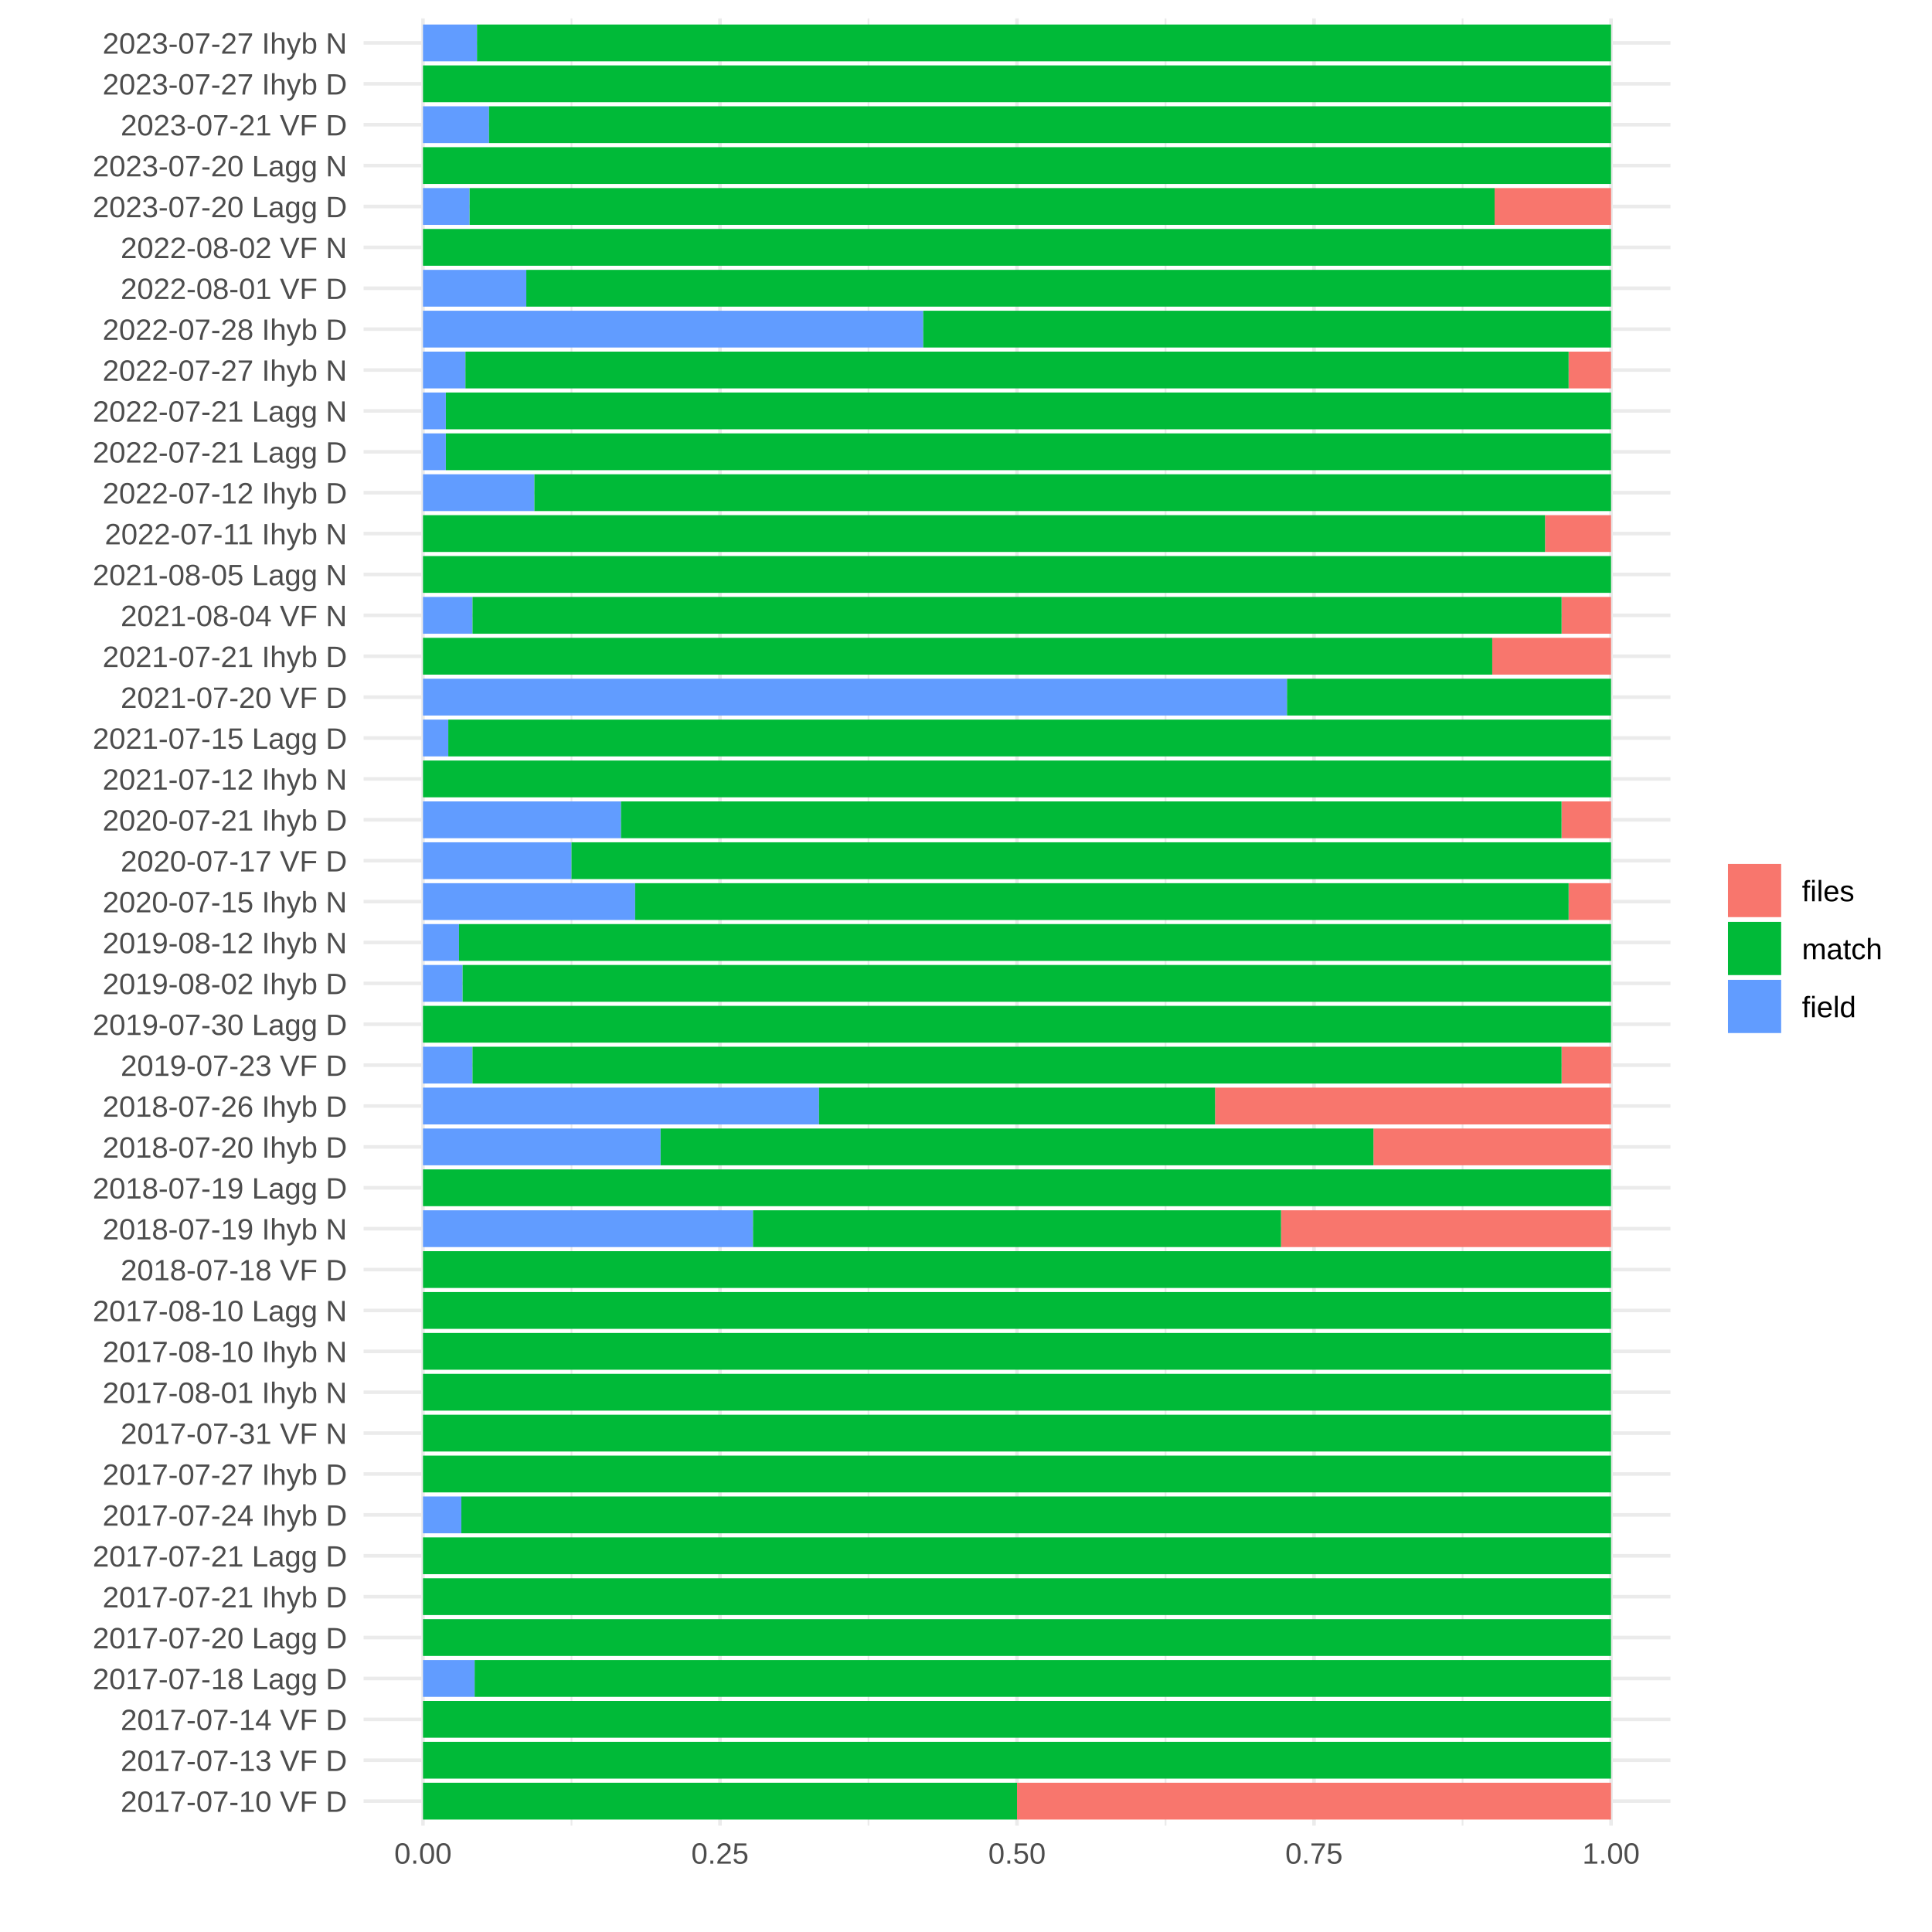
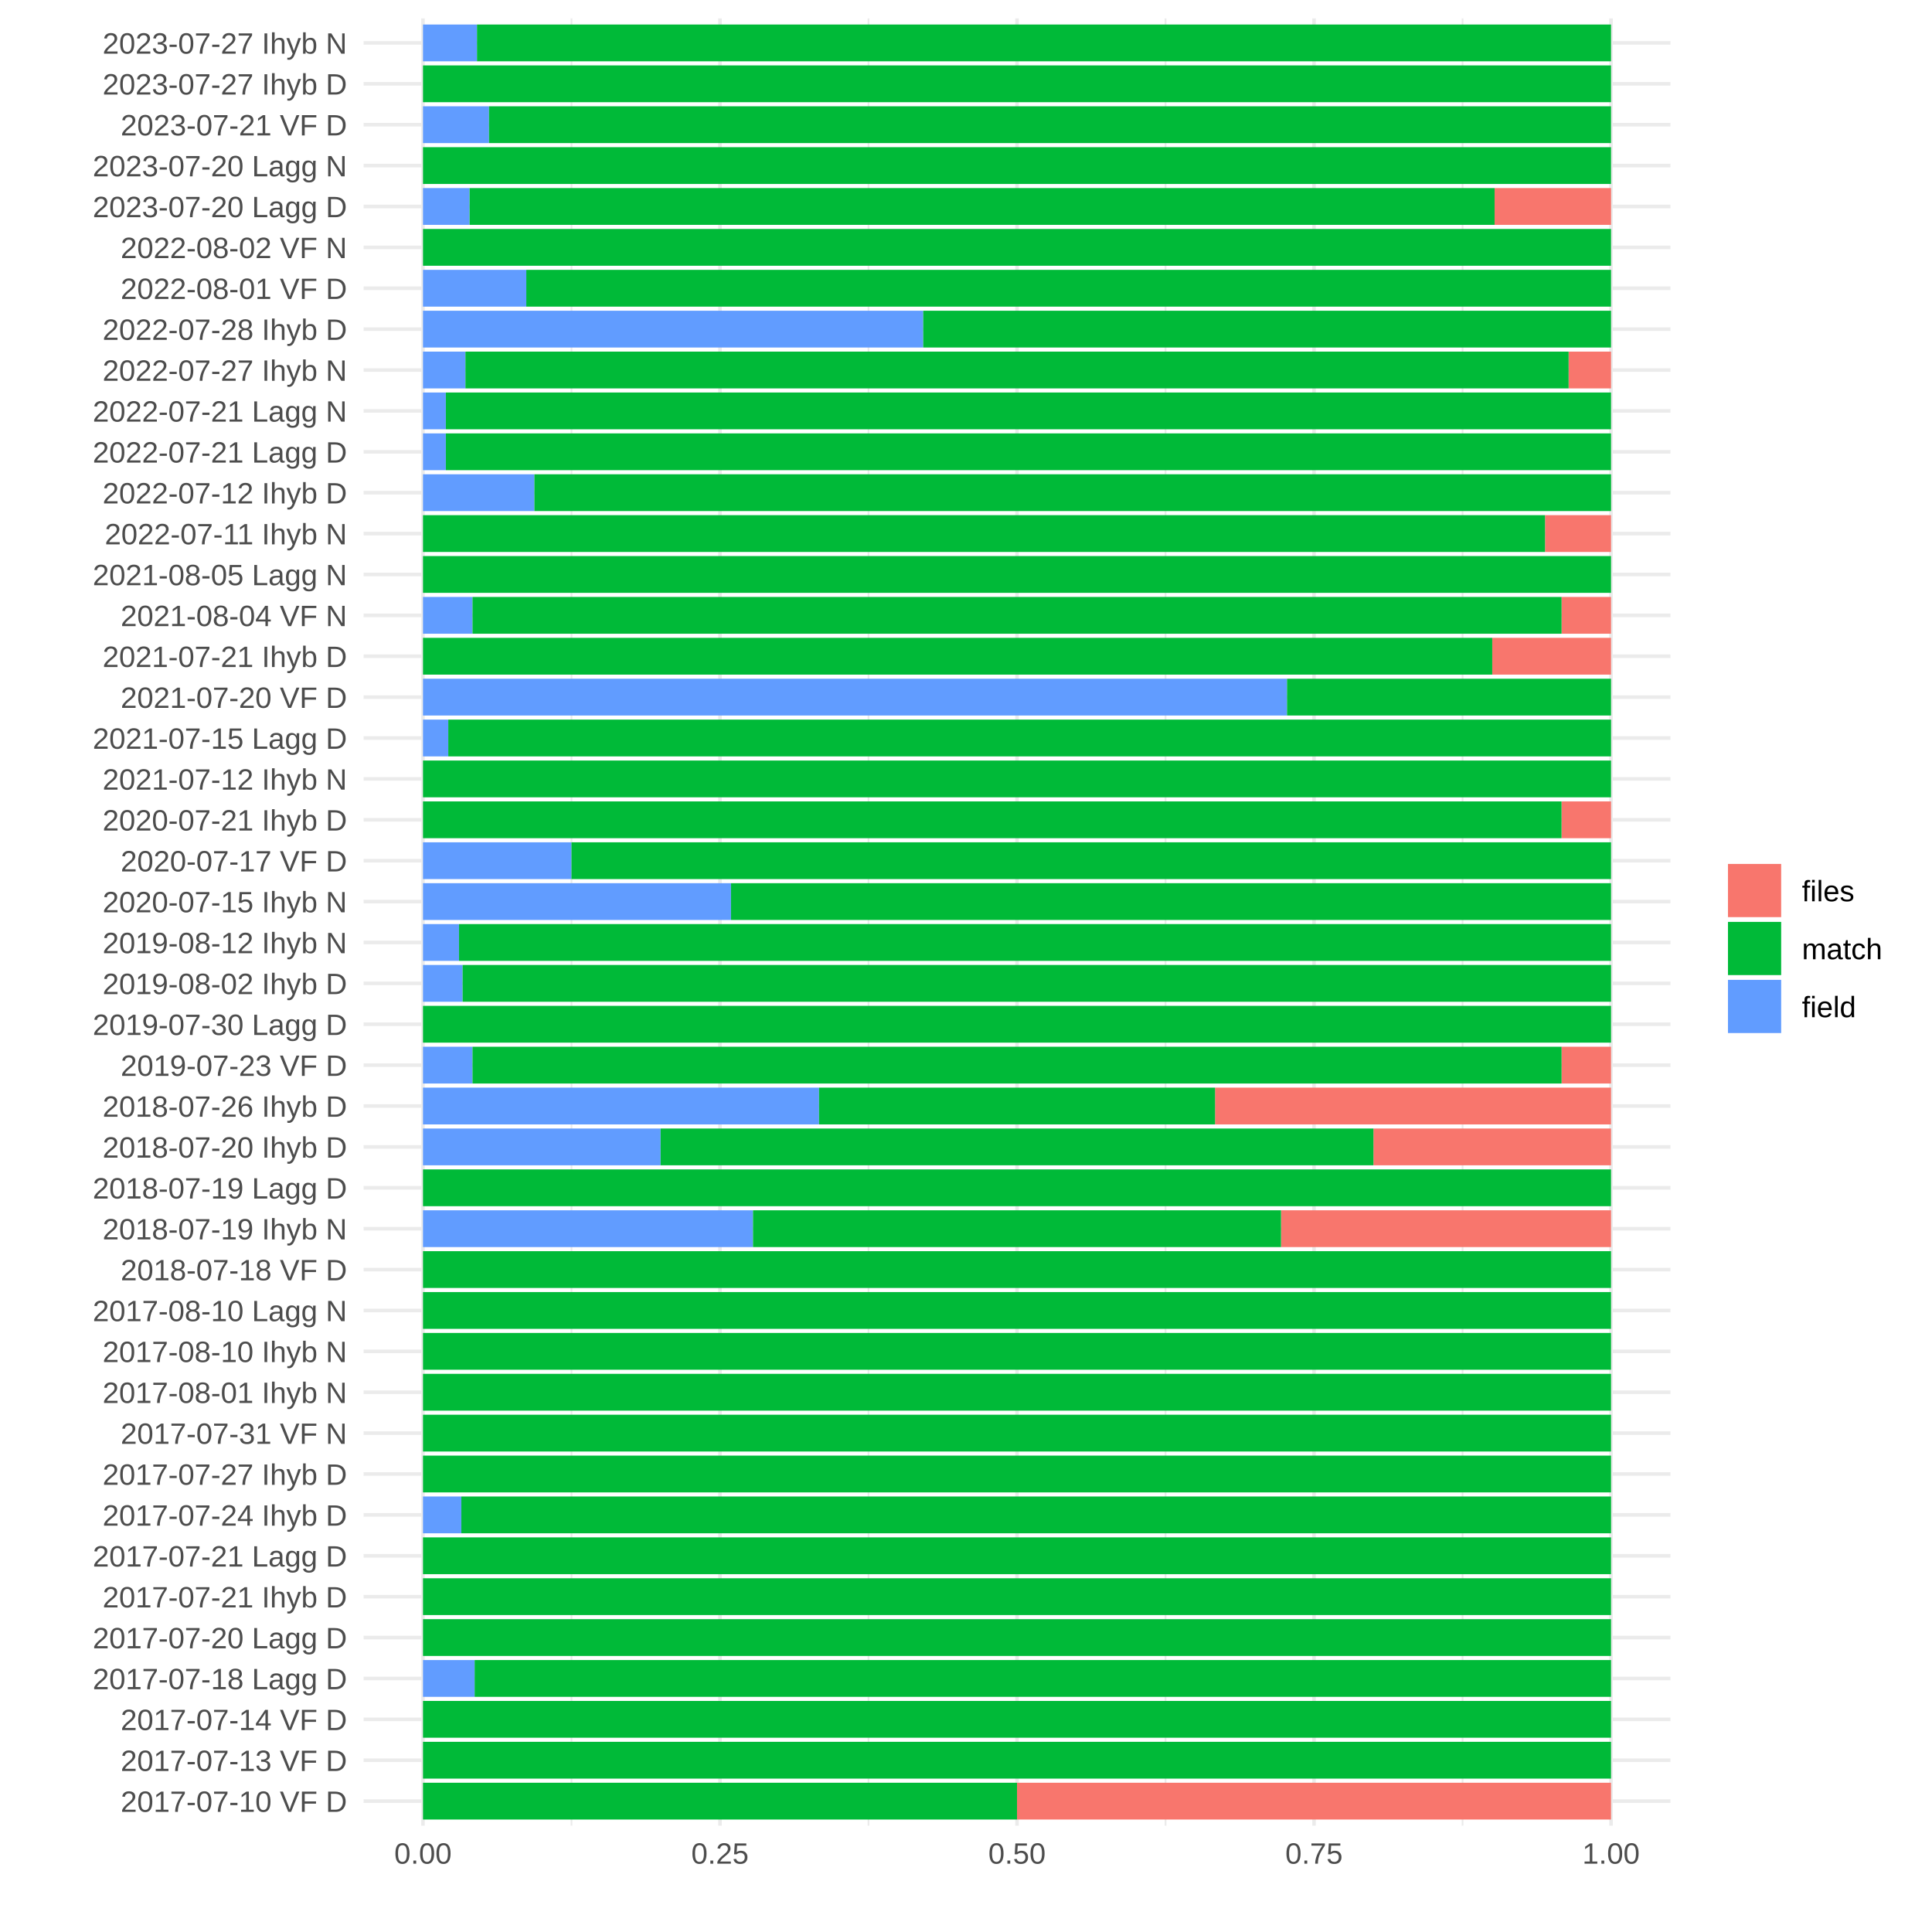
<svg xmlns="http://www.w3.org/2000/svg" class="svglite" width="576.00pt" height="576.00pt" viewBox="0 0 576.00 576.00">
  <defs>
    <style type="text/css">
    .svglite line, .svglite polyline, .svglite polygon, .svglite path, .svglite rect, .svglite circle {
      fill: none;
      stroke: #000000;
      stroke-linecap: round;
      stroke-linejoin: round;
      stroke-miterlimit: 10.00;
    }
    .svglite text {
      white-space: pre;
    }
  </style>
  </defs>
  <rect width="100%" height="100%" style="stroke: none; fill: #FFFFFF;" />
  <defs>
    <clipPath id="cpMC4wMHw1NzYuMDB8MC4wMHw1NzYuMDA=">
      <rect x="0.00" y="0.00" width="576.00" height="576.00" />
    </clipPath>
  </defs>
  <g clip-path="url(#cpMC4wMHw1NzYuMDB8MC4wMHw1NzYuMDA=)">
</g>
  <defs>
    <clipPath id="cpMTA4LjQwfDQ5OC4wMnw1LjQ4fDU0NC4yOQ==">
      <rect x="108.40" y="5.48" width="389.62" height="538.82" />
    </clipPath>
  </defs>
  <g clip-path="url(#cpMTA4LjQwfDQ5OC4wMnw1LjQ4fDU0NC4yOQ==)">
    <polyline points="170.38,544.29 170.38,5.48 " style="stroke-width: 0.53; stroke: #EBEBEB; stroke-linecap: butt;" />
    <polyline points="258.94,544.29 258.94,5.48 " style="stroke-width: 0.53; stroke: #EBEBEB; stroke-linecap: butt;" />
    <polyline points="347.49,544.29 347.49,5.48 " style="stroke-width: 0.53; stroke: #EBEBEB; stroke-linecap: butt;" />
    <polyline points="436.04,544.29 436.04,5.48 " style="stroke-width: 0.53; stroke: #EBEBEB; stroke-linecap: butt;" />
    <polyline points="108.40,536.98 498.02,536.98 " style="stroke-width: 1.07; stroke: #EBEBEB; stroke-linecap: butt;" />
    <polyline points="108.40,524.79 498.02,524.79 " style="stroke-width: 1.07; stroke: #EBEBEB; stroke-linecap: butt;" />
    <polyline points="108.40,512.60 498.02,512.60 " style="stroke-width: 1.07; stroke: #EBEBEB; stroke-linecap: butt;" />
    <polyline points="108.40,500.41 498.02,500.41 " style="stroke-width: 1.07; stroke: #EBEBEB; stroke-linecap: butt;" />
    <polyline points="108.40,488.22 498.02,488.22 " style="stroke-width: 1.07; stroke: #EBEBEB; stroke-linecap: butt;" />
    <polyline points="108.40,476.03 498.02,476.03 " style="stroke-width: 1.07; stroke: #EBEBEB; stroke-linecap: butt;" />
    <polyline points="108.40,463.84 498.02,463.84 " style="stroke-width: 1.07; stroke: #EBEBEB; stroke-linecap: butt;" />
    <polyline points="108.40,451.65 498.02,451.65 " style="stroke-width: 1.07; stroke: #EBEBEB; stroke-linecap: butt;" />
    <polyline points="108.40,439.46 498.02,439.46 " style="stroke-width: 1.07; stroke: #EBEBEB; stroke-linecap: butt;" />
    <polyline points="108.40,427.27 498.02,427.27 " style="stroke-width: 1.07; stroke: #EBEBEB; stroke-linecap: butt;" />
    <polyline points="108.40,415.08 498.02,415.08 " style="stroke-width: 1.07; stroke: #EBEBEB; stroke-linecap: butt;" />
    <polyline points="108.40,402.89 498.02,402.89 " style="stroke-width: 1.07; stroke: #EBEBEB; stroke-linecap: butt;" />
    <polyline points="108.40,390.70 498.02,390.70 " style="stroke-width: 1.07; stroke: #EBEBEB; stroke-linecap: butt;" />
    <polyline points="108.40,378.51 498.02,378.51 " style="stroke-width: 1.07; stroke: #EBEBEB; stroke-linecap: butt;" />
    <polyline points="108.40,366.32 498.02,366.32 " style="stroke-width: 1.07; stroke: #EBEBEB; stroke-linecap: butt;" />
    <polyline points="108.40,354.12 498.02,354.12 " style="stroke-width: 1.07; stroke: #EBEBEB; stroke-linecap: butt;" />
    <polyline points="108.40,341.93 498.02,341.93 " style="stroke-width: 1.07; stroke: #EBEBEB; stroke-linecap: butt;" />
    <polyline points="108.40,329.74 498.02,329.74 " style="stroke-width: 1.07; stroke: #EBEBEB; stroke-linecap: butt;" />
    <polyline points="108.40,317.55 498.02,317.55 " style="stroke-width: 1.07; stroke: #EBEBEB; stroke-linecap: butt;" />
    <polyline points="108.40,305.36 498.02,305.36 " style="stroke-width: 1.07; stroke: #EBEBEB; stroke-linecap: butt;" />
    <polyline points="108.40,293.17 498.02,293.17 " style="stroke-width: 1.07; stroke: #EBEBEB; stroke-linecap: butt;" />
    <polyline points="108.40,280.98 498.02,280.98 " style="stroke-width: 1.07; stroke: #EBEBEB; stroke-linecap: butt;" />
    <polyline points="108.40,268.79 498.02,268.79 " style="stroke-width: 1.07; stroke: #EBEBEB; stroke-linecap: butt;" />
    <polyline points="108.40,256.60 498.02,256.60 " style="stroke-width: 1.07; stroke: #EBEBEB; stroke-linecap: butt;" />
    <polyline points="108.40,244.41 498.02,244.41 " style="stroke-width: 1.07; stroke: #EBEBEB; stroke-linecap: butt;" />
    <polyline points="108.40,232.22 498.02,232.22 " style="stroke-width: 1.07; stroke: #EBEBEB; stroke-linecap: butt;" />
    <polyline points="108.40,220.03 498.02,220.03 " style="stroke-width: 1.07; stroke: #EBEBEB; stroke-linecap: butt;" />
    <polyline points="108.40,207.84 498.02,207.84 " style="stroke-width: 1.07; stroke: #EBEBEB; stroke-linecap: butt;" />
    <polyline points="108.40,195.65 498.02,195.65 " style="stroke-width: 1.07; stroke: #EBEBEB; stroke-linecap: butt;" />
    <polyline points="108.40,183.46 498.02,183.46 " style="stroke-width: 1.07; stroke: #EBEBEB; stroke-linecap: butt;" />
    <polyline points="108.40,171.27 498.02,171.27 " style="stroke-width: 1.07; stroke: #EBEBEB; stroke-linecap: butt;" />
    <polyline points="108.40,159.08 498.02,159.08 " style="stroke-width: 1.07; stroke: #EBEBEB; stroke-linecap: butt;" />
    <polyline points="108.40,146.89 498.02,146.89 " style="stroke-width: 1.07; stroke: #EBEBEB; stroke-linecap: butt;" />
    <polyline points="108.40,134.70 498.02,134.70 " style="stroke-width: 1.07; stroke: #EBEBEB; stroke-linecap: butt;" />
    <polyline points="108.40,122.51 498.02,122.51 " style="stroke-width: 1.07; stroke: #EBEBEB; stroke-linecap: butt;" />
    <polyline points="108.40,110.32 498.02,110.32 " style="stroke-width: 1.07; stroke: #EBEBEB; stroke-linecap: butt;" />
    <polyline points="108.40,98.13 498.02,98.13 " style="stroke-width: 1.07; stroke: #EBEBEB; stroke-linecap: butt;" />
    <polyline points="108.40,85.94 498.02,85.94 " style="stroke-width: 1.07; stroke: #EBEBEB; stroke-linecap: butt;" />
    <polyline points="108.40,73.75 498.02,73.75 " style="stroke-width: 1.07; stroke: #EBEBEB; stroke-linecap: butt;" />
    <polyline points="108.40,61.56 498.02,61.56 " style="stroke-width: 1.07; stroke: #EBEBEB; stroke-linecap: butt;" />
    <polyline points="108.40,49.36 498.02,49.36 " style="stroke-width: 1.07; stroke: #EBEBEB; stroke-linecap: butt;" />
    <polyline points="108.40,37.17 498.02,37.17 " style="stroke-width: 1.07; stroke: #EBEBEB; stroke-linecap: butt;" />
    <polyline points="108.40,24.98 498.02,24.98 " style="stroke-width: 1.07; stroke: #EBEBEB; stroke-linecap: butt;" />
    <polyline points="108.40,12.79 498.02,12.79 " style="stroke-width: 1.07; stroke: #EBEBEB; stroke-linecap: butt;" />
    <polyline points="126.11,544.29 126.11,5.48 " style="stroke-width: 1.07; stroke: #EBEBEB; stroke-linecap: butt;" />
    <polyline points="214.66,544.29 214.66,5.48 " style="stroke-width: 1.07; stroke: #EBEBEB; stroke-linecap: butt;" />
    <polyline points="303.21,544.29 303.21,5.48 " style="stroke-width: 1.07; stroke: #EBEBEB; stroke-linecap: butt;" />
    <polyline points="391.76,544.29 391.76,5.48 " style="stroke-width: 1.07; stroke: #EBEBEB; stroke-linecap: butt;" />
    <polyline points="480.31,544.29 480.31,5.48 " style="stroke-width: 1.07; stroke: #EBEBEB; stroke-linecap: butt;" />
    <rect x="303.21" y="531.50" width="177.10" height="10.97" style="stroke-width: 1.07; stroke: none; stroke-linecap: butt; stroke-linejoin: miter; fill: #F8766D;" />
    <rect x="126.11" y="531.50" width="0.00" height="10.97" style="stroke-width: 1.07; stroke: none; stroke-linecap: butt; stroke-linejoin: miter; fill: #619CFF;" />
    <rect x="126.11" y="531.50" width="177.10" height="10.97" style="stroke-width: 1.07; stroke: none; stroke-linecap: butt; stroke-linejoin: miter; fill: #00BA38;" />
    <rect x="480.31" y="519.30" width="0.00" height="10.97" style="stroke-width: 1.07; stroke: none; stroke-linecap: butt; stroke-linejoin: miter; fill: #F8766D;" />
    <rect x="126.11" y="519.30" width="0.00" height="10.97" style="stroke-width: 1.07; stroke: none; stroke-linecap: butt; stroke-linejoin: miter; fill: #619CFF;" />
    <rect x="126.11" y="519.30" width="354.20" height="10.97" style="stroke-width: 1.07; stroke: none; stroke-linecap: butt; stroke-linejoin: miter; fill: #00BA38;" />
    <rect x="480.31" y="507.11" width="0.00" height="10.97" style="stroke-width: 1.07; stroke: none; stroke-linecap: butt; stroke-linejoin: miter; fill: #F8766D;" />
    <rect x="126.11" y="507.11" width="0.00" height="10.97" style="stroke-width: 1.07; stroke: none; stroke-linecap: butt; stroke-linejoin: miter; fill: #619CFF;" />
    <rect x="126.11" y="507.11" width="354.20" height="10.97" style="stroke-width: 1.07; stroke: none; stroke-linecap: butt; stroke-linejoin: miter; fill: #00BA38;" />
    <rect x="480.31" y="494.92" width="0.00" height="10.97" style="stroke-width: 1.07; stroke: none; stroke-linecap: butt; stroke-linejoin: miter; fill: #F8766D;" />
    <rect x="126.11" y="494.92" width="15.40" height="10.97" style="stroke-width: 1.07; stroke: none; stroke-linecap: butt; stroke-linejoin: miter; fill: #619CFF;" />
    <rect x="141.51" y="494.92" width="338.80" height="10.97" style="stroke-width: 1.07; stroke: none; stroke-linecap: butt; stroke-linejoin: miter; fill: #00BA38;" />
    <rect x="480.31" y="482.73" width="0.00" height="10.97" style="stroke-width: 1.07; stroke: none; stroke-linecap: butt; stroke-linejoin: miter; fill: #F8766D;" />
    <rect x="126.11" y="482.73" width="0.00" height="10.97" style="stroke-width: 1.07; stroke: none; stroke-linecap: butt; stroke-linejoin: miter; fill: #619CFF;" />
    <rect x="126.11" y="482.73" width="354.20" height="10.97" style="stroke-width: 1.07; stroke: none; stroke-linecap: butt; stroke-linejoin: miter; fill: #00BA38;" />
    <rect x="480.31" y="470.54" width="0.00" height="10.97" style="stroke-width: 1.07; stroke: none; stroke-linecap: butt; stroke-linejoin: miter; fill: #F8766D;" />
    <rect x="126.11" y="470.54" width="0.00" height="10.97" style="stroke-width: 1.07; stroke: none; stroke-linecap: butt; stroke-linejoin: miter; fill: #619CFF;" />
    <rect x="126.11" y="470.54" width="354.20" height="10.97" style="stroke-width: 1.07; stroke: none; stroke-linecap: butt; stroke-linejoin: miter; fill: #00BA38;" />
    <rect x="480.31" y="458.35" width="0.00" height="10.97" style="stroke-width: 1.07; stroke: none; stroke-linecap: butt; stroke-linejoin: miter; fill: #F8766D;" />
    <rect x="126.11" y="458.35" width="0.00" height="10.97" style="stroke-width: 1.07; stroke: none; stroke-linecap: butt; stroke-linejoin: miter; fill: #619CFF;" />
    <rect x="126.11" y="458.35" width="354.20" height="10.97" style="stroke-width: 1.07; stroke: none; stroke-linecap: butt; stroke-linejoin: miter; fill: #00BA38;" />
    <rect x="480.31" y="446.16" width="0.00" height="10.97" style="stroke-width: 1.07; stroke: none; stroke-linecap: butt; stroke-linejoin: miter; fill: #F8766D;" />
    <rect x="126.11" y="446.16" width="11.43" height="10.97" style="stroke-width: 1.07; stroke: none; stroke-linecap: butt; stroke-linejoin: miter; fill: #619CFF;" />
    <rect x="137.54" y="446.16" width="342.78" height="10.97" style="stroke-width: 1.07; stroke: none; stroke-linecap: butt; stroke-linejoin: miter; fill: #00BA38;" />
    <rect x="480.31" y="433.97" width="0.00" height="10.97" style="stroke-width: 1.07; stroke: none; stroke-linecap: butt; stroke-linejoin: miter; fill: #F8766D;" />
    <rect x="126.11" y="433.97" width="0.00" height="10.97" style="stroke-width: 1.07; stroke: none; stroke-linecap: butt; stroke-linejoin: miter; fill: #619CFF;" />
    <rect x="126.11" y="433.97" width="354.20" height="10.97" style="stroke-width: 1.07; stroke: none; stroke-linecap: butt; stroke-linejoin: miter; fill: #00BA38;" />
    <rect x="480.31" y="421.78" width="0.00" height="10.97" style="stroke-width: 1.07; stroke: none; stroke-linecap: butt; stroke-linejoin: miter; fill: #F8766D;" />
    <rect x="126.11" y="421.78" width="0.00" height="10.97" style="stroke-width: 1.07; stroke: none; stroke-linecap: butt; stroke-linejoin: miter; fill: #619CFF;" />
    <rect x="126.11" y="421.78" width="354.20" height="10.97" style="stroke-width: 1.07; stroke: none; stroke-linecap: butt; stroke-linejoin: miter; fill: #00BA38;" />
    <rect x="480.31" y="409.59" width="0.00" height="10.97" style="stroke-width: 1.07; stroke: none; stroke-linecap: butt; stroke-linejoin: miter; fill: #F8766D;" />
    <rect x="126.11" y="409.59" width="0.00" height="10.97" style="stroke-width: 1.07; stroke: none; stroke-linecap: butt; stroke-linejoin: miter; fill: #619CFF;" />
    <rect x="126.11" y="409.59" width="354.20" height="10.97" style="stroke-width: 1.07; stroke: none; stroke-linecap: butt; stroke-linejoin: miter; fill: #00BA38;" />
    <rect x="480.31" y="397.40" width="0.00" height="10.97" style="stroke-width: 1.07; stroke: none; stroke-linecap: butt; stroke-linejoin: miter; fill: #F8766D;" />
    <rect x="126.11" y="397.40" width="0.00" height="10.97" style="stroke-width: 1.07; stroke: none; stroke-linecap: butt; stroke-linejoin: miter; fill: #619CFF;" />
    <rect x="126.11" y="397.40" width="354.20" height="10.97" style="stroke-width: 1.07; stroke: none; stroke-linecap: butt; stroke-linejoin: miter; fill: #00BA38;" />
    <rect x="480.31" y="385.21" width="0.00" height="10.97" style="stroke-width: 1.07; stroke: none; stroke-linecap: butt; stroke-linejoin: miter; fill: #F8766D;" />
    <rect x="126.11" y="385.21" width="0.00" height="10.97" style="stroke-width: 1.07; stroke: none; stroke-linecap: butt; stroke-linejoin: miter; fill: #619CFF;" />
    <rect x="126.11" y="385.21" width="354.20" height="10.97" style="stroke-width: 1.07; stroke: none; stroke-linecap: butt; stroke-linejoin: miter; fill: #00BA38;" />
    <rect x="480.31" y="373.02" width="0.00" height="10.97" style="stroke-width: 1.07; stroke: none; stroke-linecap: butt; stroke-linejoin: miter; fill: #F8766D;" />
    <rect x="126.11" y="373.02" width="0.00" height="10.97" style="stroke-width: 1.07; stroke: none; stroke-linecap: butt; stroke-linejoin: miter; fill: #619CFF;" />
    <rect x="126.11" y="373.02" width="354.20" height="10.97" style="stroke-width: 1.07; stroke: none; stroke-linecap: butt; stroke-linejoin: miter; fill: #00BA38;" />
    <rect x="480.31" y="348.64" width="0.00" height="10.97" style="stroke-width: 1.07; stroke: none; stroke-linecap: butt; stroke-linejoin: miter; fill: #F8766D;" />
    <rect x="126.11" y="348.64" width="0.00" height="10.97" style="stroke-width: 1.07; stroke: none; stroke-linecap: butt; stroke-linejoin: miter; fill: #619CFF;" />
    <rect x="126.11" y="348.64" width="354.20" height="10.97" style="stroke-width: 1.07; stroke: none; stroke-linecap: butt; stroke-linejoin: miter; fill: #00BA38;" />
    <rect x="381.92" y="360.83" width="98.39" height="10.97" style="stroke-width: 1.07; stroke: none; stroke-linecap: butt; stroke-linejoin: miter; fill: #F8766D;" />
    <rect x="126.11" y="360.83" width="98.39" height="10.97" style="stroke-width: 1.07; stroke: none; stroke-linecap: butt; stroke-linejoin: miter; fill: #619CFF;" />
    <rect x="224.50" y="360.83" width="157.42" height="10.97" style="stroke-width: 1.07; stroke: none; stroke-linecap: butt; stroke-linejoin: miter; fill: #00BA38;" />
    <rect x="409.47" y="336.45" width="70.84" height="10.97" style="stroke-width: 1.07; stroke: none; stroke-linecap: butt; stroke-linejoin: miter; fill: #F8766D;" />
    <rect x="126.11" y="336.45" width="70.84" height="10.97" style="stroke-width: 1.07; stroke: none; stroke-linecap: butt; stroke-linejoin: miter; fill: #619CFF;" />
    <rect x="196.95" y="336.45" width="212.52" height="10.97" style="stroke-width: 1.07; stroke: none; stroke-linecap: butt; stroke-linejoin: miter; fill: #00BA38;" />
    <rect x="362.24" y="324.26" width="118.07" height="10.97" style="stroke-width: 1.07; stroke: none; stroke-linecap: butt; stroke-linejoin: miter; fill: #F8766D;" />
    <rect x="126.11" y="324.26" width="118.07" height="10.97" style="stroke-width: 1.07; stroke: none; stroke-linecap: butt; stroke-linejoin: miter; fill: #619CFF;" />
    <rect x="244.18" y="324.26" width="118.07" height="10.97" style="stroke-width: 1.07; stroke: none; stroke-linecap: butt; stroke-linejoin: miter; fill: #00BA38;" />
    <rect x="465.55" y="312.07" width="14.76" height="10.97" style="stroke-width: 1.07; stroke: none; stroke-linecap: butt; stroke-linejoin: miter; fill: #F8766D;" />
    <rect x="126.11" y="312.07" width="14.76" height="10.97" style="stroke-width: 1.07; stroke: none; stroke-linecap: butt; stroke-linejoin: miter; fill: #619CFF;" />
    <rect x="140.87" y="312.07" width="324.69" height="10.97" style="stroke-width: 1.07; stroke: none; stroke-linecap: butt; stroke-linejoin: miter; fill: #00BA38;" />
    <rect x="480.31" y="299.88" width="0.00" height="10.97" style="stroke-width: 1.07; stroke: none; stroke-linecap: butt; stroke-linejoin: miter; fill: #F8766D;" />
    <rect x="126.11" y="299.88" width="0.00" height="10.97" style="stroke-width: 1.07; stroke: none; stroke-linecap: butt; stroke-linejoin: miter; fill: #619CFF;" />
    <rect x="126.11" y="299.88" width="354.20" height="10.97" style="stroke-width: 1.07; stroke: none; stroke-linecap: butt; stroke-linejoin: miter; fill: #00BA38;" />
    <rect x="480.31" y="287.69" width="0.00" height="10.97" style="stroke-width: 1.07; stroke: none; stroke-linecap: butt; stroke-linejoin: miter; fill: #F8766D;" />
    <rect x="126.11" y="287.69" width="11.81" height="10.97" style="stroke-width: 1.07; stroke: none; stroke-linecap: butt; stroke-linejoin: miter; fill: #619CFF;" />
    <rect x="137.92" y="287.69" width="342.40" height="10.97" style="stroke-width: 1.07; stroke: none; stroke-linecap: butt; stroke-linejoin: miter; fill: #00BA38;" />
    <rect x="480.31" y="275.50" width="0.00" height="10.97" style="stroke-width: 1.07; stroke: none; stroke-linecap: butt; stroke-linejoin: miter; fill: #F8766D;" />
    <rect x="126.11" y="275.50" width="10.73" height="10.97" style="stroke-width: 1.07; stroke: none; stroke-linecap: butt; stroke-linejoin: miter; fill: #619CFF;" />
    <rect x="136.84" y="275.50" width="343.47" height="10.97" style="stroke-width: 1.07; stroke: none; stroke-linecap: butt; stroke-linejoin: miter; fill: #00BA38;" />
-     <rect x="467.66" y="263.31" width="12.65" height="10.97" style="stroke-width: 1.07; stroke: none; stroke-linecap: butt; stroke-linejoin: miter; fill: #F8766D;" />
-     <rect x="126.11" y="263.31" width="63.25" height="10.97" style="stroke-width: 1.07; stroke: none; stroke-linecap: butt; stroke-linejoin: miter; fill: #619CFF;" />
-     <rect x="189.36" y="263.31" width="278.30" height="10.97" style="stroke-width: 1.07; stroke: none; stroke-linecap: butt; stroke-linejoin: miter; fill: #00BA38;" />
+     <rect x="480.31" y="263.31" width="0.00" height="10.97" style="stroke-width: 1.07; stroke: none; stroke-linecap: butt; stroke-linejoin: miter; fill: #F8766D;" />
+     <rect x="126.11" y="263.31" width="91.83" height="10.97" style="stroke-width: 1.07; stroke: none; stroke-linecap: butt; stroke-linejoin: miter; fill: #619CFF;" />
+     <rect x="217.94" y="263.31" width="262.37" height="10.97" style="stroke-width: 1.07; stroke: none; stroke-linecap: butt; stroke-linejoin: miter; fill: #00BA38;" />
    <rect x="480.31" y="251.12" width="0.00" height="10.97" style="stroke-width: 1.07; stroke: none; stroke-linecap: butt; stroke-linejoin: miter; fill: #F8766D;" />
    <rect x="126.11" y="251.12" width="44.28" height="10.97" style="stroke-width: 1.07; stroke: none; stroke-linecap: butt; stroke-linejoin: miter; fill: #619CFF;" />
    <rect x="170.38" y="251.12" width="309.93" height="10.97" style="stroke-width: 1.07; stroke: none; stroke-linecap: butt; stroke-linejoin: miter; fill: #00BA38;" />
    <rect x="465.55" y="238.93" width="14.76" height="10.97" style="stroke-width: 1.07; stroke: none; stroke-linecap: butt; stroke-linejoin: miter; fill: #F8766D;" />
-     <rect x="126.11" y="238.93" width="59.03" height="10.97" style="stroke-width: 1.07; stroke: none; stroke-linecap: butt; stroke-linejoin: miter; fill: #619CFF;" />
-     <rect x="185.14" y="238.93" width="280.41" height="10.97" style="stroke-width: 1.07; stroke: none; stroke-linecap: butt; stroke-linejoin: miter; fill: #00BA38;" />
+     <rect x="126.11" y="238.93" width="0.00" height="10.97" style="stroke-width: 1.07; stroke: none; stroke-linecap: butt; stroke-linejoin: miter; fill: #619CFF;" />
+     <rect x="126.11" y="238.93" width="339.44" height="10.97" style="stroke-width: 1.07; stroke: none; stroke-linecap: butt; stroke-linejoin: miter; fill: #00BA38;" />
    <rect x="480.31" y="226.74" width="0.00" height="10.97" style="stroke-width: 1.07; stroke: none; stroke-linecap: butt; stroke-linejoin: miter; fill: #F8766D;" />
    <rect x="126.11" y="226.74" width="0.00" height="10.97" style="stroke-width: 1.07; stroke: none; stroke-linecap: butt; stroke-linejoin: miter; fill: #619CFF;" />
    <rect x="126.11" y="226.74" width="354.20" height="10.97" style="stroke-width: 1.07; stroke: none; stroke-linecap: butt; stroke-linejoin: miter; fill: #00BA38;" />
    <rect x="480.31" y="214.54" width="0.00" height="10.97" style="stroke-width: 1.07; stroke: none; stroke-linecap: butt; stroke-linejoin: miter; fill: #F8766D;" />
    <rect x="126.11" y="214.54" width="7.54" height="10.97" style="stroke-width: 1.07; stroke: none; stroke-linecap: butt; stroke-linejoin: miter; fill: #619CFF;" />
    <rect x="133.65" y="214.54" width="346.67" height="10.97" style="stroke-width: 1.07; stroke: none; stroke-linecap: butt; stroke-linejoin: miter; fill: #00BA38;" />
    <rect x="480.31" y="202.35" width="0.00" height="10.97" style="stroke-width: 1.07; stroke: none; stroke-linecap: butt; stroke-linejoin: miter; fill: #F8766D;" />
    <rect x="126.11" y="202.35" width="257.60" height="10.97" style="stroke-width: 1.07; stroke: none; stroke-linecap: butt; stroke-linejoin: miter; fill: #619CFF;" />
    <rect x="383.71" y="202.35" width="96.60" height="10.97" style="stroke-width: 1.07; stroke: none; stroke-linecap: butt; stroke-linejoin: miter; fill: #00BA38;" />
    <rect x="444.89" y="190.16" width="35.42" height="10.97" style="stroke-width: 1.07; stroke: none; stroke-linecap: butt; stroke-linejoin: miter; fill: #F8766D;" />
    <rect x="126.11" y="190.16" width="0.00" height="10.97" style="stroke-width: 1.07; stroke: none; stroke-linecap: butt; stroke-linejoin: miter; fill: #619CFF;" />
    <rect x="126.11" y="190.16" width="318.78" height="10.97" style="stroke-width: 1.07; stroke: none; stroke-linecap: butt; stroke-linejoin: miter; fill: #00BA38;" />
    <rect x="465.55" y="177.97" width="14.76" height="10.97" style="stroke-width: 1.07; stroke: none; stroke-linecap: butt; stroke-linejoin: miter; fill: #F8766D;" />
    <rect x="126.11" y="177.97" width="14.76" height="10.97" style="stroke-width: 1.07; stroke: none; stroke-linecap: butt; stroke-linejoin: miter; fill: #619CFF;" />
    <rect x="140.87" y="177.97" width="324.69" height="10.97" style="stroke-width: 1.07; stroke: none; stroke-linecap: butt; stroke-linejoin: miter; fill: #00BA38;" />
    <rect x="480.31" y="165.78" width="0.00" height="10.97" style="stroke-width: 1.07; stroke: none; stroke-linecap: butt; stroke-linejoin: miter; fill: #F8766D;" />
    <rect x="126.11" y="165.78" width="0.00" height="10.97" style="stroke-width: 1.07; stroke: none; stroke-linecap: butt; stroke-linejoin: miter; fill: #619CFF;" />
    <rect x="126.11" y="165.78" width="354.20" height="10.97" style="stroke-width: 1.07; stroke: none; stroke-linecap: butt; stroke-linejoin: miter; fill: #00BA38;" />
    <rect x="460.63" y="153.59" width="19.68" height="10.97" style="stroke-width: 1.07; stroke: none; stroke-linecap: butt; stroke-linejoin: miter; fill: #F8766D;" />
    <rect x="126.11" y="153.59" width="0.00" height="10.97" style="stroke-width: 1.07; stroke: none; stroke-linecap: butt; stroke-linejoin: miter; fill: #619CFF;" />
    <rect x="126.11" y="153.59" width="334.52" height="10.97" style="stroke-width: 1.07; stroke: none; stroke-linecap: butt; stroke-linejoin: miter; fill: #00BA38;" />
    <rect x="480.31" y="141.40" width="0.00" height="10.97" style="stroke-width: 1.07; stroke: none; stroke-linecap: butt; stroke-linejoin: miter; fill: #F8766D;" />
    <rect x="126.11" y="141.40" width="33.21" height="10.97" style="stroke-width: 1.07; stroke: none; stroke-linecap: butt; stroke-linejoin: miter; fill: #619CFF;" />
    <rect x="159.32" y="141.40" width="321.00" height="10.97" style="stroke-width: 1.07; stroke: none; stroke-linecap: butt; stroke-linejoin: miter; fill: #00BA38;" />
    <rect x="480.31" y="129.21" width="0.00" height="10.97" style="stroke-width: 1.07; stroke: none; stroke-linecap: butt; stroke-linejoin: miter; fill: #F8766D;" />
    <rect x="126.11" y="129.21" width="6.81" height="10.97" style="stroke-width: 1.07; stroke: none; stroke-linecap: butt; stroke-linejoin: miter; fill: #619CFF;" />
    <rect x="132.92" y="129.21" width="347.39" height="10.97" style="stroke-width: 1.07; stroke: none; stroke-linecap: butt; stroke-linejoin: miter; fill: #00BA38;" />
    <rect x="480.31" y="117.02" width="0.00" height="10.97" style="stroke-width: 1.07; stroke: none; stroke-linecap: butt; stroke-linejoin: miter; fill: #F8766D;" />
    <rect x="126.11" y="117.02" width="6.81" height="10.97" style="stroke-width: 1.07; stroke: none; stroke-linecap: butt; stroke-linejoin: miter; fill: #619CFF;" />
    <rect x="132.92" y="117.02" width="347.39" height="10.97" style="stroke-width: 1.07; stroke: none; stroke-linecap: butt; stroke-linejoin: miter; fill: #00BA38;" />
    <rect x="467.66" y="104.83" width="12.65" height="10.97" style="stroke-width: 1.07; stroke: none; stroke-linecap: butt; stroke-linejoin: miter; fill: #F8766D;" />
    <rect x="126.11" y="104.83" width="12.65" height="10.97" style="stroke-width: 1.07; stroke: none; stroke-linecap: butt; stroke-linejoin: miter; fill: #619CFF;" />
    <rect x="138.76" y="104.83" width="328.90" height="10.97" style="stroke-width: 1.07; stroke: none; stroke-linecap: butt; stroke-linejoin: miter; fill: #00BA38;" />
    <rect x="480.31" y="92.64" width="0.00" height="10.97" style="stroke-width: 1.07; stroke: none; stroke-linecap: butt; stroke-linejoin: miter; fill: #F8766D;" />
    <rect x="126.11" y="92.64" width="149.14" height="10.97" style="stroke-width: 1.07; stroke: none; stroke-linecap: butt; stroke-linejoin: miter; fill: #619CFF;" />
    <rect x="275.25" y="92.64" width="205.06" height="10.97" style="stroke-width: 1.07; stroke: none; stroke-linecap: butt; stroke-linejoin: miter; fill: #00BA38;" />
    <rect x="480.31" y="80.45" width="0.00" height="10.97" style="stroke-width: 1.07; stroke: none; stroke-linecap: butt; stroke-linejoin: miter; fill: #F8766D;" />
    <rect x="126.11" y="80.45" width="30.80" height="10.97" style="stroke-width: 1.07; stroke: none; stroke-linecap: butt; stroke-linejoin: miter; fill: #619CFF;" />
    <rect x="156.91" y="80.45" width="323.40" height="10.97" style="stroke-width: 1.07; stroke: none; stroke-linecap: butt; stroke-linejoin: miter; fill: #00BA38;" />
    <rect x="480.31" y="68.26" width="0.00" height="10.97" style="stroke-width: 1.07; stroke: none; stroke-linecap: butt; stroke-linejoin: miter; fill: #F8766D;" />
    <rect x="126.11" y="68.26" width="0.00" height="10.97" style="stroke-width: 1.07; stroke: none; stroke-linecap: butt; stroke-linejoin: miter; fill: #619CFF;" />
    <rect x="126.11" y="68.26" width="354.20" height="10.97" style="stroke-width: 1.07; stroke: none; stroke-linecap: butt; stroke-linejoin: miter; fill: #00BA38;" />
    <rect x="445.59" y="56.07" width="34.73" height="10.97" style="stroke-width: 1.07; stroke: none; stroke-linecap: butt; stroke-linejoin: miter; fill: #F8766D;" />
    <rect x="126.11" y="56.07" width="13.89" height="10.97" style="stroke-width: 1.07; stroke: none; stroke-linecap: butt; stroke-linejoin: miter; fill: #619CFF;" />
    <rect x="140.00" y="56.07" width="305.59" height="10.97" style="stroke-width: 1.07; stroke: none; stroke-linecap: butt; stroke-linejoin: miter; fill: #00BA38;" />
    <rect x="480.31" y="43.88" width="0.00" height="10.97" style="stroke-width: 1.07; stroke: none; stroke-linecap: butt; stroke-linejoin: miter; fill: #F8766D;" />
    <rect x="126.11" y="43.88" width="0.00" height="10.97" style="stroke-width: 1.07; stroke: none; stroke-linecap: butt; stroke-linejoin: miter; fill: #619CFF;" />
    <rect x="126.11" y="43.88" width="354.20" height="10.97" style="stroke-width: 1.07; stroke: none; stroke-linecap: butt; stroke-linejoin: miter; fill: #00BA38;" />
    <rect x="480.31" y="31.69" width="0.00" height="10.97" style="stroke-width: 1.07; stroke: none; stroke-linecap: butt; stroke-linejoin: miter; fill: #F8766D;" />
    <rect x="126.11" y="31.69" width="19.68" height="10.97" style="stroke-width: 1.07; stroke: none; stroke-linecap: butt; stroke-linejoin: miter; fill: #619CFF;" />
    <rect x="145.79" y="31.69" width="334.52" height="10.97" style="stroke-width: 1.07; stroke: none; stroke-linecap: butt; stroke-linejoin: miter; fill: #00BA38;" />
    <rect x="480.31" y="19.50" width="0.00" height="10.97" style="stroke-width: 1.07; stroke: none; stroke-linecap: butt; stroke-linejoin: miter; fill: #F8766D;" />
    <rect x="126.11" y="19.50" width="0.00" height="10.97" style="stroke-width: 1.07; stroke: none; stroke-linecap: butt; stroke-linejoin: miter; fill: #619CFF;" />
    <rect x="126.11" y="19.50" width="354.20" height="10.97" style="stroke-width: 1.07; stroke: none; stroke-linecap: butt; stroke-linejoin: miter; fill: #00BA38;" />
    <rect x="480.31" y="7.31" width="0.00" height="10.97" style="stroke-width: 1.07; stroke: none; stroke-linecap: butt; stroke-linejoin: miter; fill: #F8766D;" />
    <rect x="126.11" y="7.31" width="16.10" height="10.97" style="stroke-width: 1.07; stroke: none; stroke-linecap: butt; stroke-linejoin: miter; fill: #619CFF;" />
    <rect x="142.21" y="7.31" width="338.10" height="10.97" style="stroke-width: 1.07; stroke: none; stroke-linecap: butt; stroke-linejoin: miter; fill: #00BA38;" />
  </g>
  <g clip-path="url(#cpMC4wMHw1NzYuMDB8MC4wMHw1NzYuMDA=)">
    <text x="103.47" y="540.19" text-anchor="end" style="font-size: 8.80px;fill: #4D4D4D; font-family: &quot;Arial&quot;;">2017-07-10 VF D</text>
    <text x="103.47" y="528.00" text-anchor="end" style="font-size: 8.80px;fill: #4D4D4D; font-family: &quot;Arial&quot;;">2017-07-13 VF D</text>
    <text x="103.47" y="515.81" text-anchor="end" style="font-size: 8.80px;fill: #4D4D4D; font-family: &quot;Arial&quot;;">2017-07-14 VF D</text>
    <text x="103.47" y="503.62" text-anchor="end" style="font-size: 8.80px;fill: #4D4D4D; font-family: &quot;Arial&quot;;">2017-07-18 Lagg D</text>
    <text x="103.47" y="491.43" text-anchor="end" style="font-size: 8.80px;fill: #4D4D4D; font-family: &quot;Arial&quot;;">2017-07-20 Lagg D</text>
    <text x="103.47" y="479.24" text-anchor="end" style="font-size: 8.80px;fill: #4D4D4D; font-family: &quot;Arial&quot;;">2017-07-21 Ihyb D</text>
    <text x="103.47" y="467.05" text-anchor="end" style="font-size: 8.80px;fill: #4D4D4D; font-family: &quot;Arial&quot;;">2017-07-21 Lagg D</text>
    <text x="103.47" y="454.86" text-anchor="end" style="font-size: 8.80px;fill: #4D4D4D; font-family: &quot;Arial&quot;;">2017-07-24 Ihyb D</text>
    <text x="103.47" y="442.67" text-anchor="end" style="font-size: 8.80px;fill: #4D4D4D; font-family: &quot;Arial&quot;;">2017-07-27 Ihyb D</text>
    <text x="103.47" y="430.47" text-anchor="end" style="font-size: 8.80px;fill: #4D4D4D; font-family: &quot;Arial&quot;;">2017-07-31 VF N</text>
    <text x="103.47" y="418.28" text-anchor="end" style="font-size: 8.80px;fill: #4D4D4D; font-family: &quot;Arial&quot;;">2017-08-01 Ihyb N</text>
    <text x="103.47" y="406.09" text-anchor="end" style="font-size: 8.80px;fill: #4D4D4D; font-family: &quot;Arial&quot;;">2017-08-10 Ihyb N</text>
    <text x="103.47" y="393.90" text-anchor="end" style="font-size: 8.80px;fill: #4D4D4D; font-family: &quot;Arial&quot;;">2017-08-10 Lagg N</text>
    <text x="103.47" y="381.71" text-anchor="end" style="font-size: 8.80px;fill: #4D4D4D; font-family: &quot;Arial&quot;;">2018-07-18 VF D</text>
    <text x="103.47" y="369.52" text-anchor="end" style="font-size: 8.80px;fill: #4D4D4D; font-family: &quot;Arial&quot;;">2018-07-19 Ihyb N</text>
    <text x="103.47" y="357.33" text-anchor="end" style="font-size: 8.80px;fill: #4D4D4D; font-family: &quot;Arial&quot;;">2018-07-19 Lagg D</text>
    <text x="103.47" y="345.14" text-anchor="end" style="font-size: 8.80px;fill: #4D4D4D; font-family: &quot;Arial&quot;;">2018-07-20 Ihyb D</text>
    <text x="103.47" y="332.95" text-anchor="end" style="font-size: 8.80px;fill: #4D4D4D; font-family: &quot;Arial&quot;;">2018-07-26 Ihyb D</text>
    <text x="103.47" y="320.76" text-anchor="end" style="font-size: 8.80px;fill: #4D4D4D; font-family: &quot;Arial&quot;;">2019-07-23 VF D</text>
    <text x="103.47" y="308.57" text-anchor="end" style="font-size: 8.80px;fill: #4D4D4D; font-family: &quot;Arial&quot;;">2019-07-30 Lagg D</text>
    <text x="103.47" y="296.38" text-anchor="end" style="font-size: 8.80px;fill: #4D4D4D; font-family: &quot;Arial&quot;;">2019-08-02 Ihyb D</text>
    <text x="103.47" y="284.19" text-anchor="end" style="font-size: 8.80px;fill: #4D4D4D; font-family: &quot;Arial&quot;;">2019-08-12 Ihyb N</text>
    <text x="103.47" y="272.00" text-anchor="end" style="font-size: 8.80px;fill: #4D4D4D; font-family: &quot;Arial&quot;;">2020-07-15 Ihyb N</text>
    <text x="103.47" y="259.81" text-anchor="end" style="font-size: 8.80px;fill: #4D4D4D; font-family: &quot;Arial&quot;;">2020-07-17 VF D</text>
    <text x="103.47" y="247.62" text-anchor="end" style="font-size: 8.80px;fill: #4D4D4D; font-family: &quot;Arial&quot;;">2020-07-21 Ihyb D</text>
    <text x="103.47" y="235.43" text-anchor="end" style="font-size: 8.80px;fill: #4D4D4D; font-family: &quot;Arial&quot;;">2021-07-12 Ihyb N</text>
    <text x="103.47" y="223.24" text-anchor="end" style="font-size: 8.80px;fill: #4D4D4D; font-family: &quot;Arial&quot;;">2021-07-15 Lagg D</text>
    <text x="103.47" y="211.05" text-anchor="end" style="font-size: 8.80px;fill: #4D4D4D; font-family: &quot;Arial&quot;;">2021-07-20 VF D</text>
    <text x="103.47" y="198.86" text-anchor="end" style="font-size: 8.80px;fill: #4D4D4D; font-family: &quot;Arial&quot;;">2021-07-21 Ihyb D</text>
    <text x="103.47" y="186.67" text-anchor="end" style="font-size: 8.80px;fill: #4D4D4D; font-family: &quot;Arial&quot;;">2021-08-04 VF N</text>
    <text x="103.47" y="174.48" text-anchor="end" style="font-size: 8.80px;fill: #4D4D4D; font-family: &quot;Arial&quot;;">2021-08-05 Lagg N</text>
    <text x="103.47" y="162.29" text-anchor="end" style="font-size: 8.80px;fill: #4D4D4D; font-family: &quot;Arial&quot;;">2022-07-11 Ihyb N</text>
    <text x="103.47" y="150.10" text-anchor="end" style="font-size: 8.80px;fill: #4D4D4D; font-family: &quot;Arial&quot;;">2022-07-12 Ihyb D</text>
    <text x="103.47" y="137.91" text-anchor="end" style="font-size: 8.80px;fill: #4D4D4D; font-family: &quot;Arial&quot;;">2022-07-21 Lagg D</text>
    <text x="103.47" y="125.71" text-anchor="end" style="font-size: 8.80px;fill: #4D4D4D; font-family: &quot;Arial&quot;;">2022-07-21 Lagg N</text>
    <text x="103.47" y="113.52" text-anchor="end" style="font-size: 8.80px;fill: #4D4D4D; font-family: &quot;Arial&quot;;">2022-07-27 Ihyb N</text>
    <text x="103.47" y="101.33" text-anchor="end" style="font-size: 8.80px;fill: #4D4D4D; font-family: &quot;Arial&quot;;">2022-07-28 Ihyb D</text>
    <text x="103.47" y="89.14" text-anchor="end" style="font-size: 8.80px;fill: #4D4D4D; font-family: &quot;Arial&quot;;">2022-08-01 VF D</text>
    <text x="103.47" y="76.95" text-anchor="end" style="font-size: 8.80px;fill: #4D4D4D; font-family: &quot;Arial&quot;;">2022-08-02 VF N</text>
    <text x="103.47" y="64.76" text-anchor="end" style="font-size: 8.80px;fill: #4D4D4D; font-family: &quot;Arial&quot;;">2023-07-20 Lagg D</text>
    <text x="103.47" y="52.57" text-anchor="end" style="font-size: 8.80px;fill: #4D4D4D; font-family: &quot;Arial&quot;;">2023-07-20 Lagg N</text>
    <text x="103.47" y="40.38" text-anchor="end" style="font-size: 8.80px;fill: #4D4D4D; font-family: &quot;Arial&quot;;">2023-07-21 VF D</text>
    <text x="103.47" y="28.19" text-anchor="end" style="font-size: 8.80px;fill: #4D4D4D; font-family: &quot;Arial&quot;;">2023-07-27 Ihyb D</text>
    <text x="103.47" y="16.00" text-anchor="end" style="font-size: 8.80px;fill: #4D4D4D; font-family: &quot;Arial&quot;;">2023-07-27 Ihyb N</text>
    <text x="126.11" y="555.64" text-anchor="middle" style="font-size: 8.80px;fill: #4D4D4D; font-family: &quot;Arial&quot;;">0.00</text>
    <text x="214.66" y="555.64" text-anchor="middle" style="font-size: 8.80px;fill: #4D4D4D; font-family: &quot;Arial&quot;;">0.25</text>
    <text x="303.21" y="555.64" text-anchor="middle" style="font-size: 8.80px;fill: #4D4D4D; font-family: &quot;Arial&quot;;">0.50</text>
    <text x="391.76" y="555.64" text-anchor="middle" style="font-size: 8.80px;fill: #4D4D4D; font-family: &quot;Arial&quot;;">0.75</text>
    <text x="480.31" y="555.64" text-anchor="middle" style="font-size: 8.80px;fill: #4D4D4D; font-family: &quot;Arial&quot;;">1.00</text>
    <rect x="515.17" y="257.57" width="15.86" height="15.86" style="stroke-width: 1.07; stroke: none; stroke-linecap: butt; stroke-linejoin: miter; fill: #F8766D;" />
    <rect x="515.17" y="274.85" width="15.86" height="15.86" style="stroke-width: 1.07; stroke: none; stroke-linecap: butt; stroke-linejoin: miter; fill: #00BA38;" />
    <rect x="515.17" y="292.13" width="15.86" height="15.86" style="stroke-width: 1.07; stroke: none; stroke-linecap: butt; stroke-linejoin: miter; fill: #619CFF;" />
    <text x="537.22" y="268.71" style="font-size: 8.80px; font-family: &quot;Arial&quot;;">files</text>
    <text x="537.22" y="285.99" style="font-size: 8.80px; font-family: &quot;Arial&quot;;">match</text>
    <text x="537.22" y="303.27" style="font-size: 8.80px; font-family: &quot;Arial&quot;;">field</text>
  </g>
</svg>
